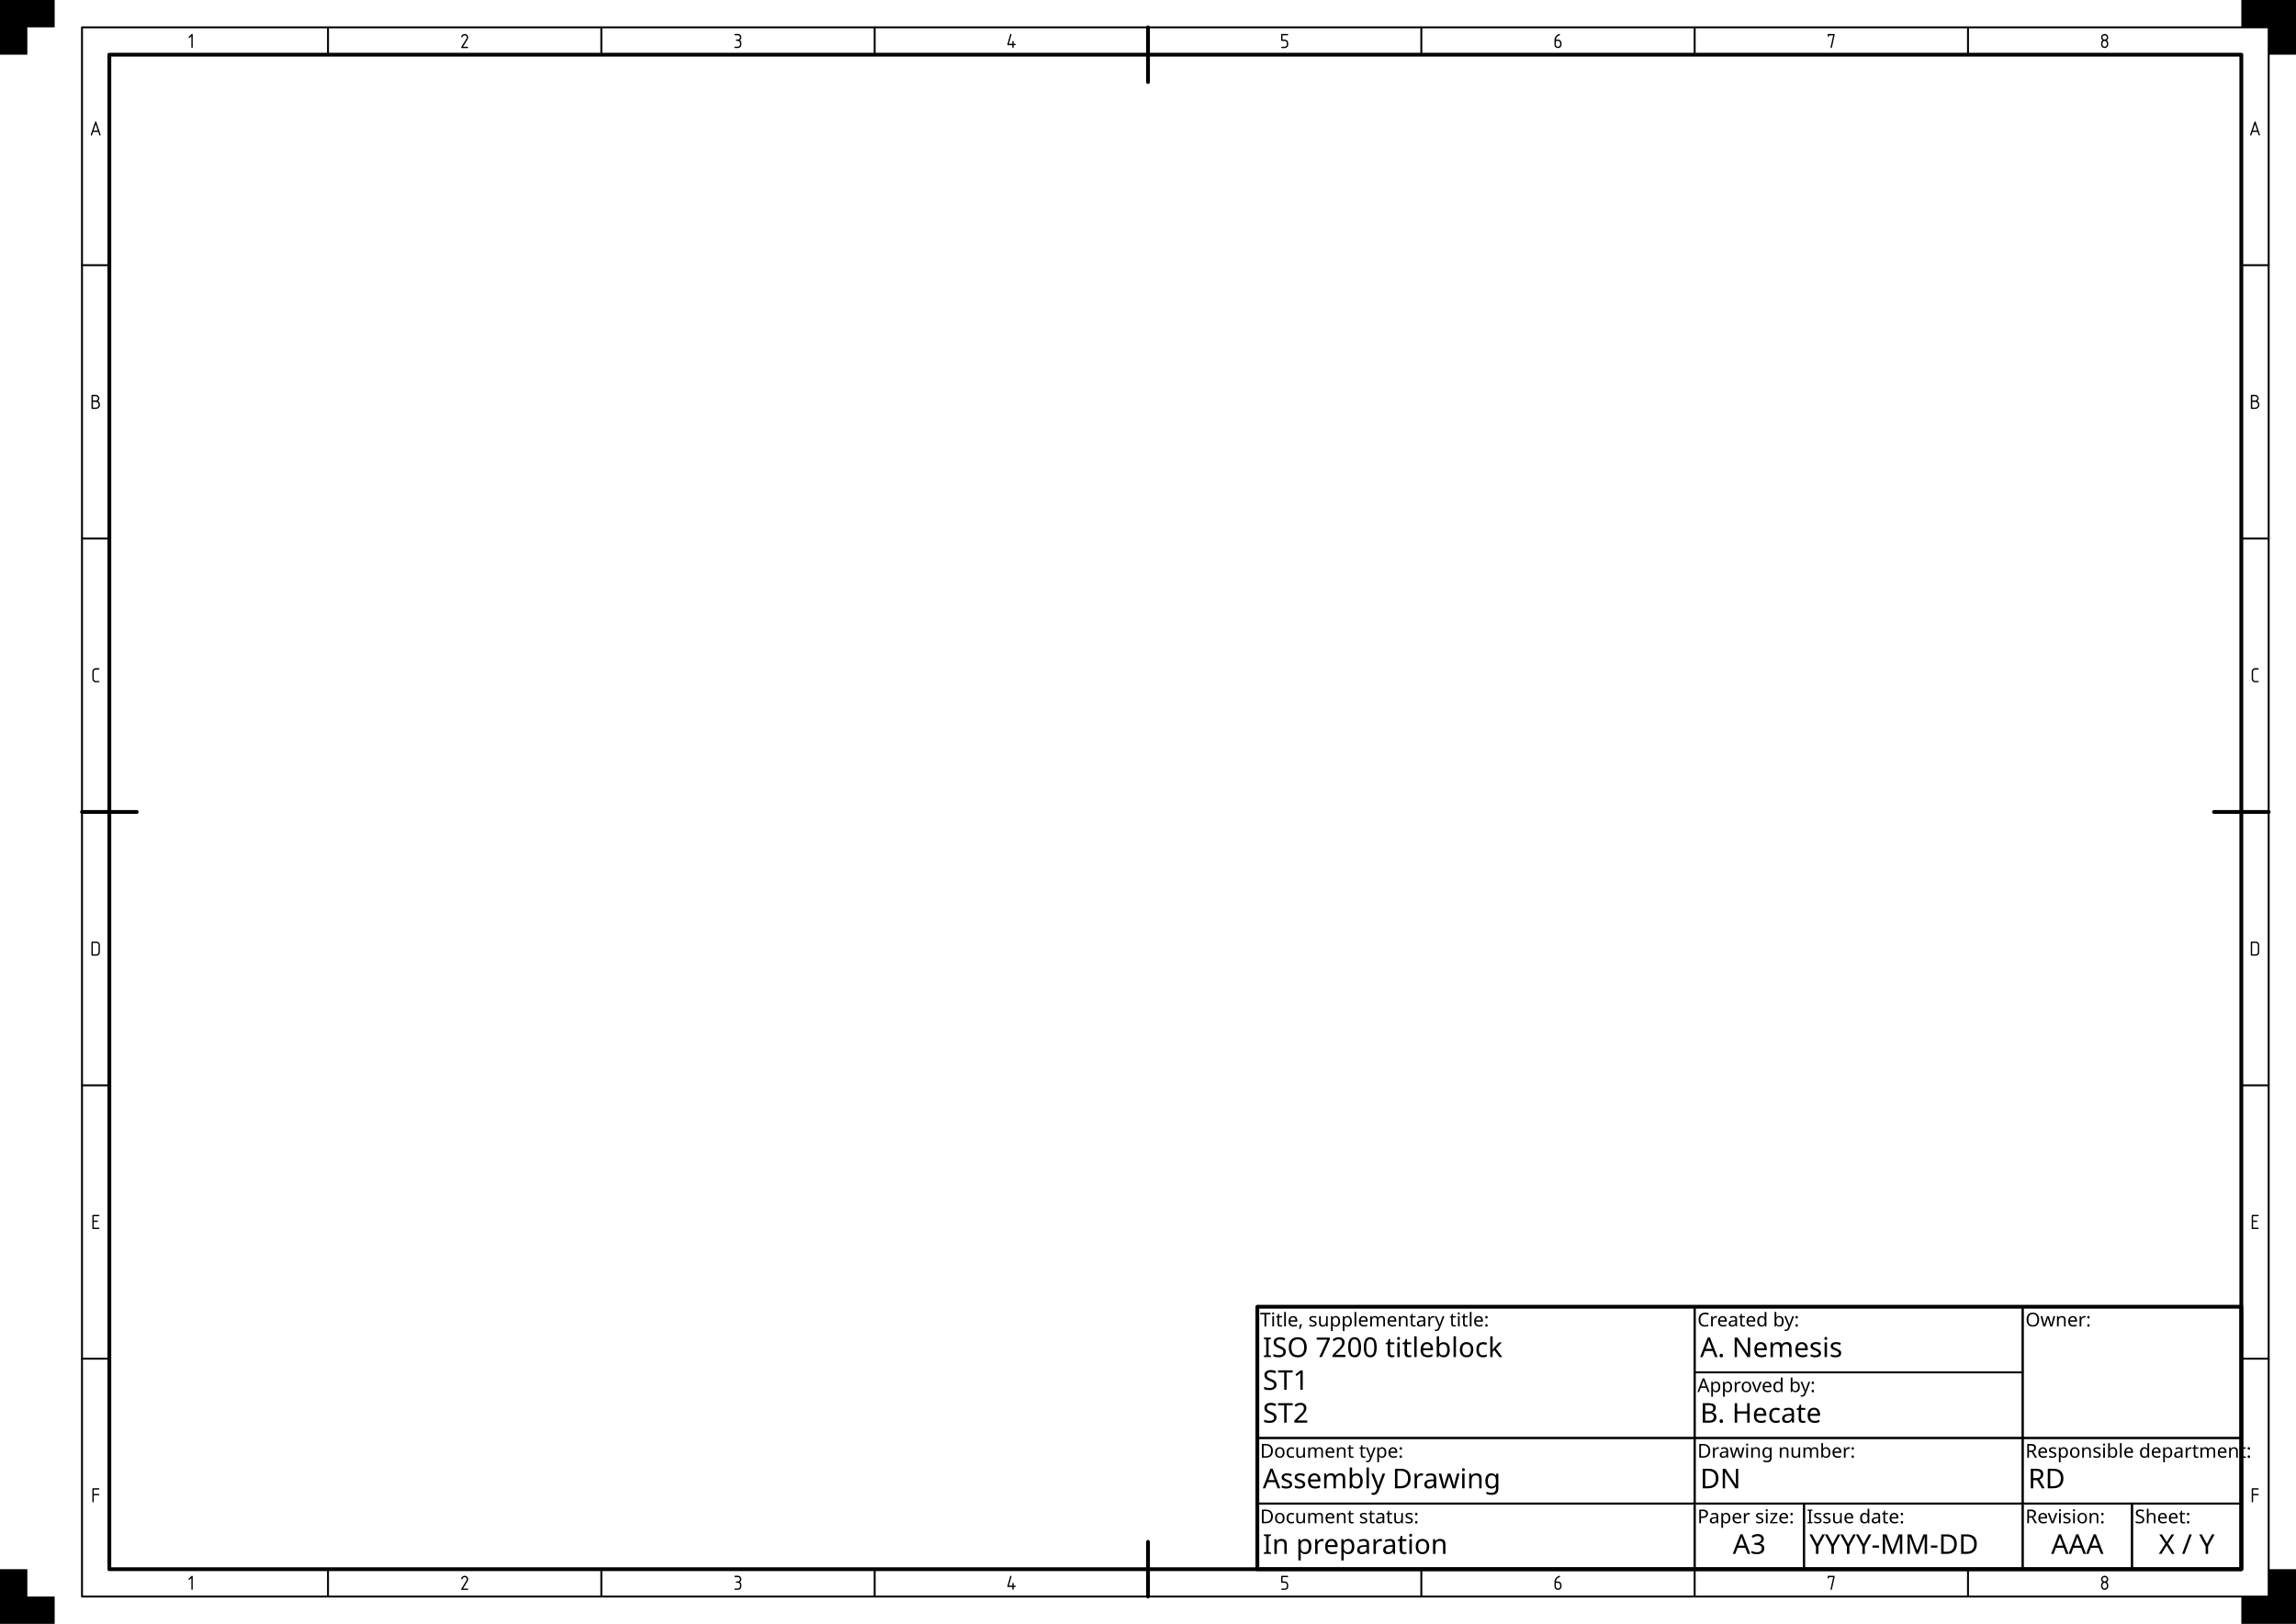
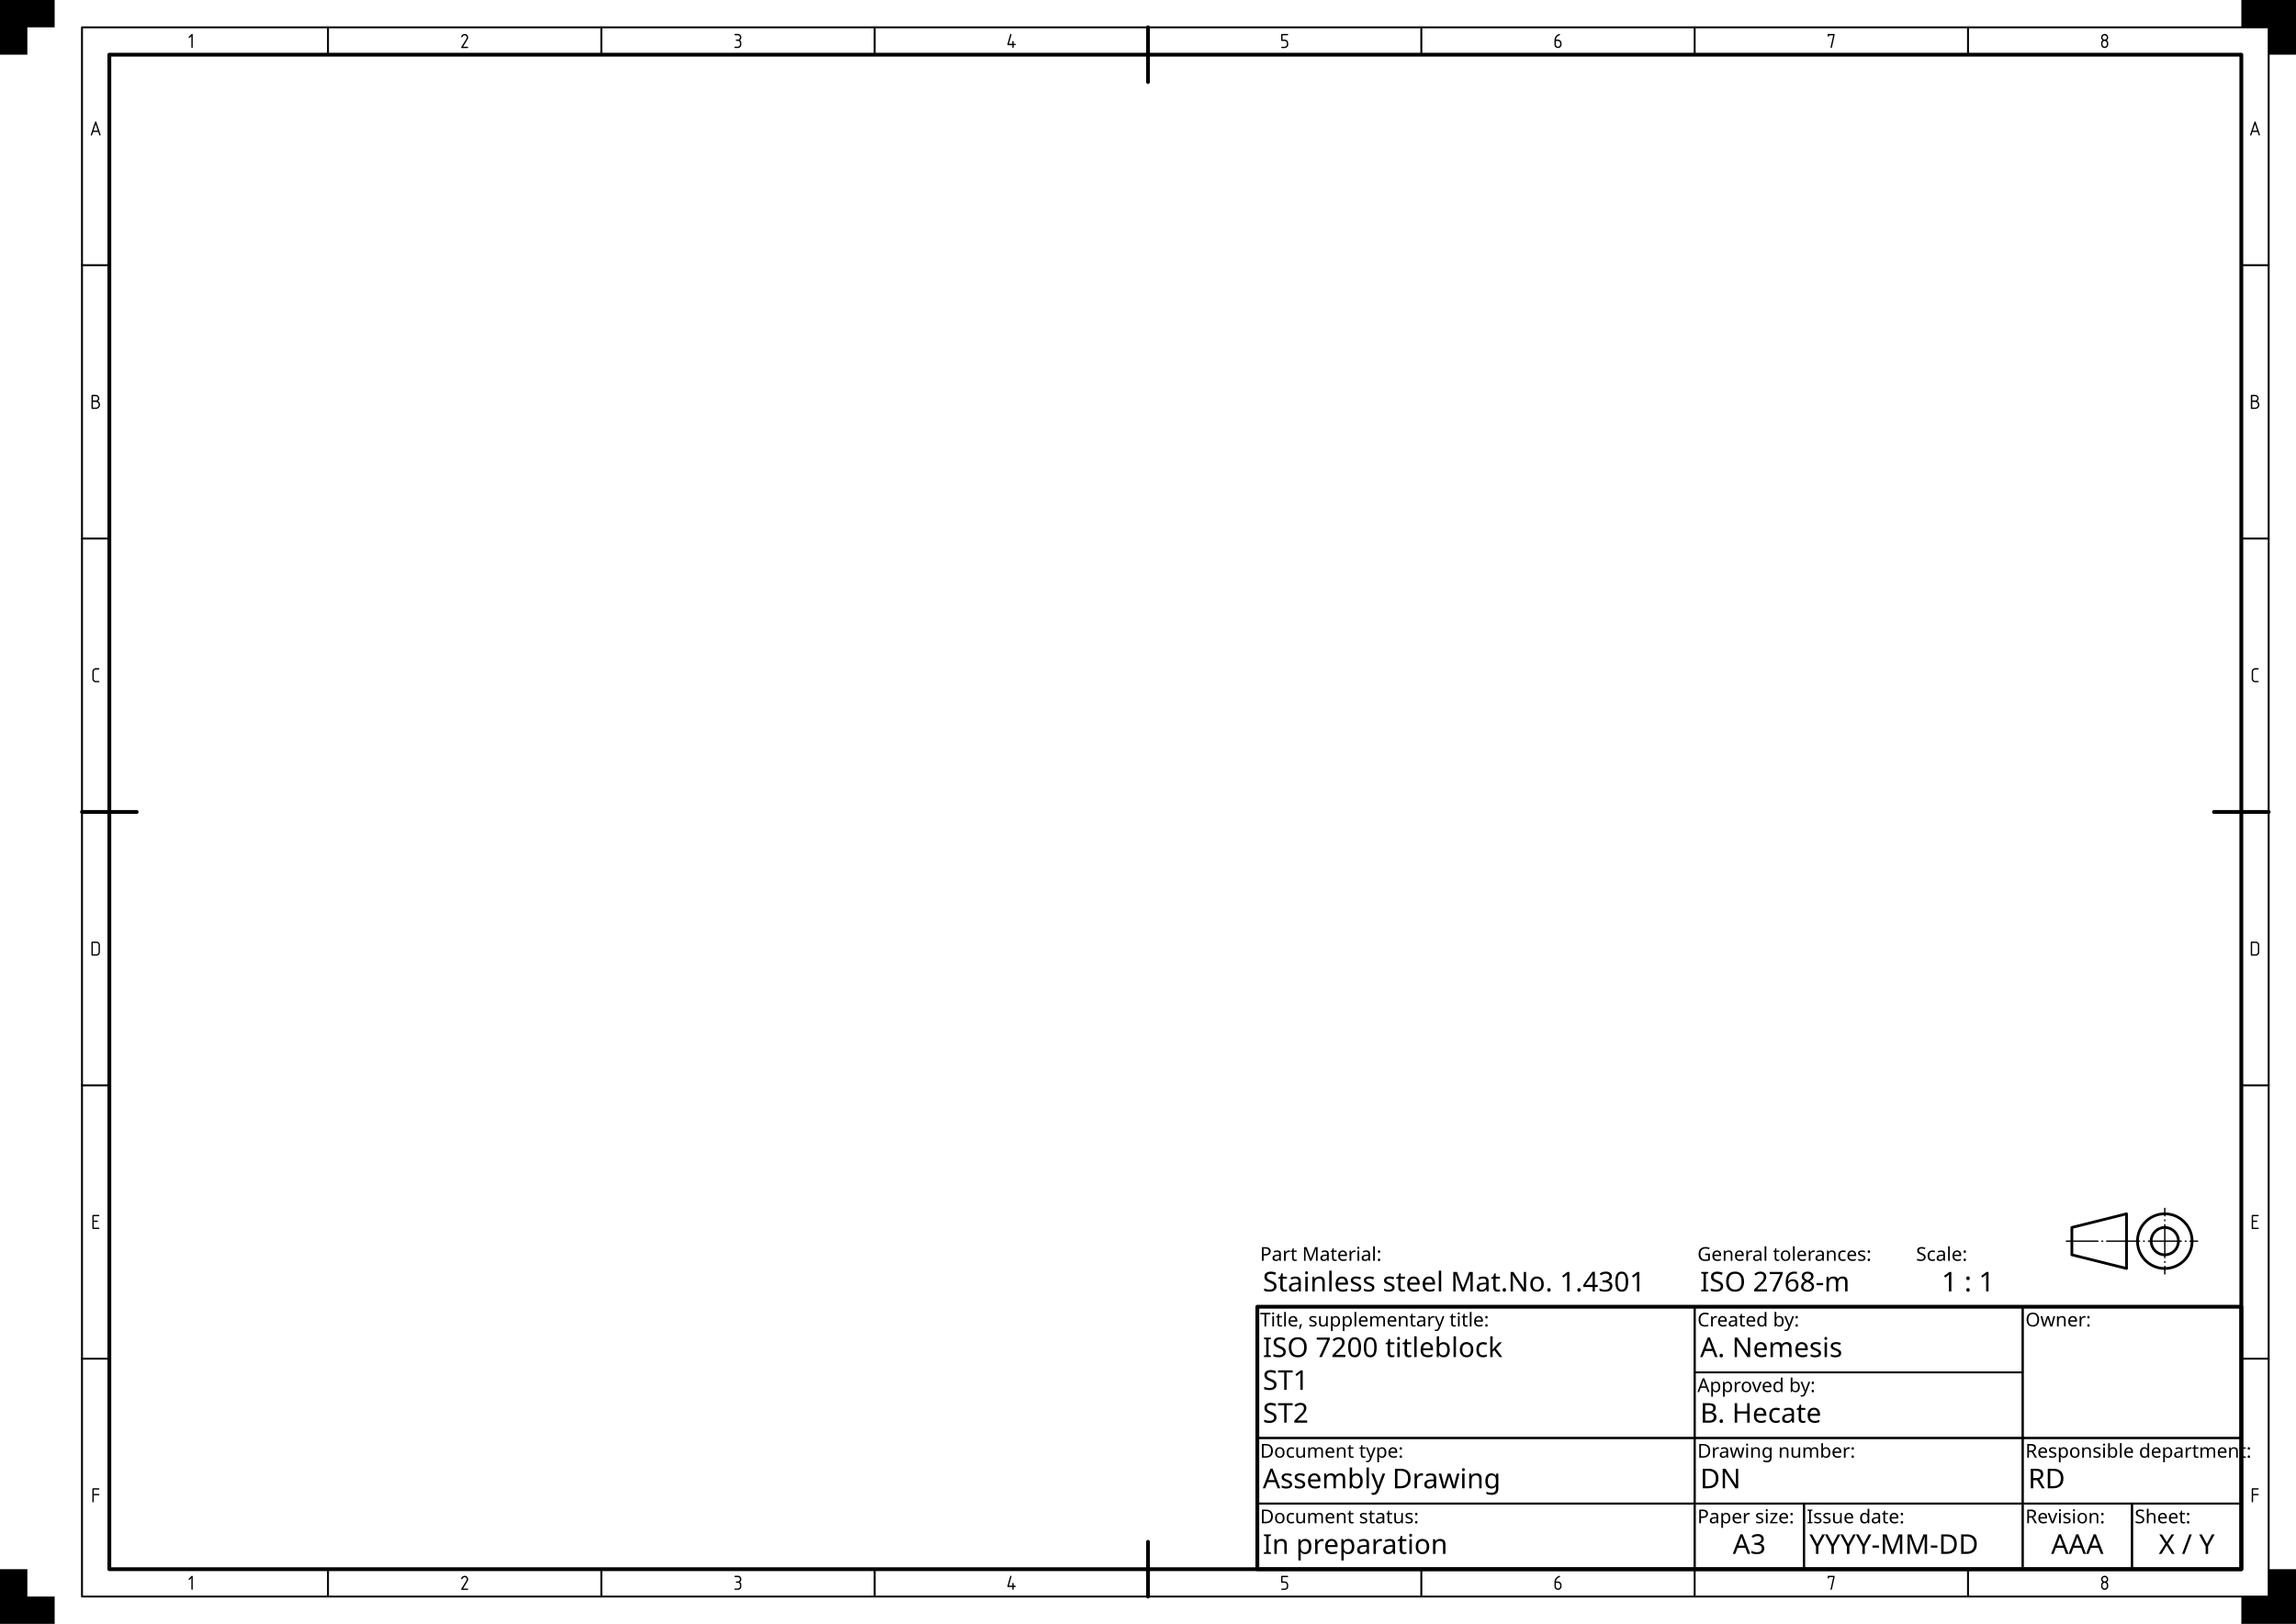
<svg xmlns="http://www.w3.org/2000/svg" xmlns:ns1="https://www.freecadweb.org/wiki/index.php?title=Svg_Namespace" width="420mm" height="297mm" viewBox="0 0 420 297" version="1.1" id="svg1">
  <rect id="Drawing space frame" x="20" y="10" width="390" height="277" style="fill:none;stroke:#000000;stroke-width:0.7;stroke-linecap:round;stroke-linejoin:round" />
  <g id="Centring marks" style="fill:none;stroke:#000000;stroke-width:0.7;stroke-linecap:round">
    <path id="Top" d="m 210,5 v 10" />
    <path id="Right" d="m 415,148.5 h -10" />
    <path id="Bottom" d="m 210,292 v -10" />
    <path id="Left" d="m 15,148.5 h 10" />
  </g>
  <g id="Grid reference system">
    <g id="Grid reference borders" style="fill:none;stroke:#000000;stroke-width:0.35;stroke-linecap:round;stroke-linejoin:round">
      <rect id="rect30" x="15" y="5" width="400" height="287" />
      <path id="path31" d="m 260,5 v 5" />
      <path id="path32" d="m 310,5 v 5" />
      <path id="path33" d="m 360,5 v 5" />
      <path id="path35" d="m 160,5 v 5" />
      <path id="path36" d="m 110,5 v 5" />
      <path id="path37" d="m 60,5 v 5" />
      <path id="path38" d="m 260,287 v 5" />
      <path id="path39" d="m 310,287 v 5" />
      <path id="path40" d="m 360,287 v 5" />
      <path id="path42" d="m 160,287 v 5" />
      <path id="path43" d="m 110,287 v 5" />
      <path id="path44" d="m 60,287 v 5" />
      <path id="path46" d="m 15,98.5 h 5" />
      <path id="path47" d="m 15,48.5 h 5" />
      <path id="path49" d="m 15,198.5 h 5" />
      <path id="path50" d="m 15,248.5 h 5" />
      <path id="path53" d="m 410,98.5 h 5" />
      <path id="path54" d="m 410,48.5 h 5" />
      <path id="path55" d="m 410,198.5 h 5" />
      <path id="path56" d="m 410,248.5 h 5" />
    </g>
    <g id="Grid reference markers" style="fill:#000000;stroke:none">
      <path id="text31" aria-label="5" d="m 234.352,6.337 q 0,-0.13 0.149,-0.13 0,0 1.005,0 0.142,0 0.142,0.123 0,0.123 -0.135,0.123 h -0.909 v 0.791 h 0.379 q 0.33,0 0.53,0.246 0.133,0.164 0.133,0.393 v 0.275 q 0,0.273 -0.186,0.446 -0.197,0.183 -0.434,0.183 h -0.533 q -0.132,0 -0.132,-0.12 0,-0.121 0.144,-0.121 h 0.475 q 0.215,0 0.33,-0.147 0.085,-0.109 0.085,-0.258 V 7.884 q 0,-0.154 -0.101,-0.267 -0.113,-0.126 -0.345,-0.126 h -0.472 q -0.125,0 -0.125,-0.145 z" />
      <path id="text32" aria-label="6" d="m 284.62,7.246 q 0,0 0.378,0 0.287,0 0.479,0.214 0.167,0.186 0.167,0.396 0,0 0,0.345 0,0.22 -0.214,0.427 -0.164,0.159 -0.463,0.159 -0.241,0 -0.427,-0.181 -0.183,-0.178 -0.183,-0.405 V 7.309 q 0,-0.39 0.299,-0.74 0.183,-0.214 0.485,-0.335 0.068,-0.027 0.116,-0.027 0.123,0 0.123,0.133 0,0.079 -0.108,0.116 -0.241,0.084 -0.379,0.222 -0.236,0.234 -0.273,0.567 z m -0.019,0.93 q 0,0.147 0.144,0.279 0.101,0.092 0.258,0.092 0.12,0 0.28,-0.121 0.113,-0.085 0.113,-0.256 V 7.909 q 0,-0.169 -0.116,-0.294 -0.111,-0.12 -0.279,-0.12 h -0.4 z" />
      <path id="text33" aria-label="7" d="m 335.471,6.207 q 0.144,0 0.144,0.12 0,0.038 -0.036,0.2 0,0 -0.473,2.141 -0.026,0.12 -0.118,0.12 -0.132,0 -0.132,-0.113 0,-0.024 0.005,-0.048 L 335.343,6.458 H 334.577 q 0,0 0,0.128 0,0.121 -0.125,0.121 -0.118,0 -0.118,-0.126 0,0 0,-0.26 0,-0.115 0.137,-0.115 z" />
      <path id="text34" aria-label="8" d="m 384.995,7.489 q -0.152,0 -0.268,0.109 -0.126,0.12 -0.126,0.273 v 0.311 q 0,0.126 0.149,0.267 0.089,0.084 0.248,0.084 0.138,0 0.275,-0.111 0.121,-0.099 0.121,-0.28 V 7.887 q 0,-0.145 -0.123,-0.285 -0.099,-0.113 -0.275,-0.113 z m -0.268,-0.935 q -0.125,0.13 -0.125,0.275 0,0.137 0.087,0.263 0.099,0.144 0.302,0.144 0.197,0 0.302,-0.12 0.104,-0.123 0.104,-0.275 0,-0.157 -0.135,-0.28 -0.12,-0.108 -0.275,-0.108 -0.164,0 -0.261,0.101 z m -0.115,0.807 q -0.258,-0.2 -0.258,-0.555 0,-0.284 0.231,-0.458 0.197,-0.149 0.419,-0.149 0.185,0 0.318,0.082 0.321,0.198 0.321,0.561 0,0.338 -0.258,0.525 0.261,0.208 0.261,0.511 v 0.292 q 0,0.248 -0.22,0.455 -0.167,0.157 -0.417,0.157 -0.284,0 -0.431,-0.145 -0.224,-0.22 -0.224,-0.456 V 7.863 q 0,-0.279 0.258,-0.502 z" />
      <path id="text35" aria-label="4" d="m 184.789,6.294 q 0.027,-0.096 0.126,-0.096 0.118,0 0.118,0.118 0,0.029 -0.012,0.068 l -0.467,1.627 h 0.624 V 7.639 q 0,-0.144 0.125,-0.144 0.121,0 0.121,0.154 v 0.364 q 0,0 0.263,0 0.125,0 0.125,0.135 0,0.109 -0.13,0.109 h -0.258 V 8.644 q 0,0.138 -0.126,0.138 -0.12,0 -0.12,-0.133 V 8.263 h -0.784 q -0.121,0 -0.121,-0.115 0,-0.038 0.024,-0.123 z" />
      <path id="text36" aria-label="3" d="m 134.496,6.199 q 0,0 0.535,0 0.232,0 0.417,0.2 0.171,0.185 0.171,0.432 0,0.311 -0.267,0.531 0.26,0.188 0.26,0.463 0,0 0,0.376 0,0.22 -0.19,0.41 -0.167,0.167 -0.438,0.167 0,0 -0.509,0 -0.145,0 -0.145,-0.126 0,-0.115 0.154,-0.115 0,0 0.451,0 0.207,0 0.326,-0.123 0.111,-0.115 0.111,-0.299 v -0.222 q 0,-0.174 -0.103,-0.282 -0.125,-0.132 -0.267,-0.132 h -0.26 q -0.142,0 -0.142,-0.128 0,-0.113 0.144,-0.113 h 0.231 q 0.161,0 0.275,-0.116 0.121,-0.123 0.121,-0.28 0,-0.161 -0.097,-0.26 -0.133,-0.135 -0.273,-0.135 h -0.506 q -0.159,0 -0.159,-0.128 0,-0.121 0.159,-0.121 z" />
      <path id="text37" aria-label="2" d="m 84.488,6.841 q -0.133,0 -0.133,-0.12 0,-0.038 0.031,-0.099 0.108,-0.212 0.248,-0.302 0.174,-0.113 0.367,-0.113 0.325,0 0.509,0.248 0.135,0.181 0.135,0.39 0,0.183 -0.113,0.366 l -0.829,1.338 h 0.81 q 0.128,0 0.128,0.128 0,0.111 -0.14,0.111 h -0.993 q -0.152,0 -0.152,-0.109 0,-0.048 0.022,-0.084 L 85.298,7.113 q 0.094,-0.152 0.094,-0.268 0,-0.147 -0.094,-0.256 -0.115,-0.133 -0.306,-0.133 -0.238,0 -0.385,0.28 -0.056,0.106 -0.12,0.106 z" />
      <path id="text38" aria-label="1" d="m 35.007,6.262 q 0.058,-0.055 0.121,-0.055 0.128,0 0.128,0.142 v 2.285 q 0,0.145 -0.123,0.145 -0.126,0 -0.126,-0.147 0,0 0,-2.015 l -0.297,0.297 q -0.046,0.046 -0.092,0.046 -0.13,0 -0.13,-0.115 0,-0.058 0.05,-0.108 z" />
      <path id="text39" aria-label="5" d="m 234.352,288.337 q 0,-0.13 0.149,-0.13 0,0 1.005,0 0.142,0 0.142,0.123 0,0.123 -0.135,0.123 h -0.909 v 0.791 h 0.379 q 0.33,0 0.53,0.246 0.133,0.164 0.133,0.393 v 0.275 q 0,0.273 -0.186,0.446 -0.197,0.183 -0.434,0.183 h -0.533 q -0.132,0 -0.132,-0.12 0,-0.121 0.144,-0.121 h 0.475 q 0.215,0 0.33,-0.147 0.085,-0.109 0.085,-0.258 v -0.258 q 0,-0.154 -0.101,-0.267 -0.113,-0.126 -0.345,-0.126 h -0.472 q -0.125,0 -0.125,-0.145 z" />
      <path id="text40" aria-label="6" d="m 284.62,289.246 q 0,0 0.378,0 0.287,0 0.479,0.214 0.167,0.186 0.167,0.396 0,0 0,0.345 0,0.22 -0.214,0.427 -0.164,0.159 -0.463,0.159 -0.241,0 -0.427,-0.181 -0.183,-0.178 -0.183,-0.405 v -0.892 q 0,-0.39 0.299,-0.74 0.183,-0.214 0.485,-0.335 0.068,-0.027 0.116,-0.027 0.123,0 0.123,0.133 0,0.079 -0.108,0.116 -0.241,0.084 -0.379,0.222 -0.236,0.234 -0.273,0.567 z m -0.019,0.93 q 0,0.147 0.144,0.279 0.101,0.092 0.258,0.092 0.12,0 0.28,-0.121 0.113,-0.086 0.113,-0.256 v -0.26 q 0,-0.169 -0.116,-0.294 -0.111,-0.12 -0.279,-0.12 h -0.4 z" />
      <path id="text41" aria-label="7" d="m 335.471,288.207 q 0.144,0 0.144,0.12 0,0.038 -0.036,0.2 0,0 -0.473,2.141 -0.026,0.12 -0.118,0.12 -0.132,0 -0.132,-0.113 0,-0.024 0.005,-0.048 l 0.482,-2.169 H 334.577 q 0,0 0,0.128 0,0.121 -0.125,0.121 -0.118,0 -0.118,-0.126 0,0 0,-0.26 0,-0.115 0.137,-0.115 z" />
      <path id="text42" aria-label="8" d="m 384.995,289.489 q -0.152,0 -0.268,0.109 -0.126,0.12 -0.126,0.273 v 0.311 q 0,0.126 0.149,0.267 0.089,0.084 0.248,0.084 0.138,0 0.275,-0.111 0.121,-0.099 0.121,-0.28 v -0.255 q 0,-0.145 -0.123,-0.285 -0.099,-0.113 -0.275,-0.113 z m -0.268,-0.935 q -0.125,0.13 -0.125,0.275 0,0.137 0.087,0.263 0.099,0.144 0.302,0.144 0.197,0 0.302,-0.12 0.104,-0.123 0.104,-0.275 0,-0.157 -0.135,-0.28 -0.12,-0.108 -0.275,-0.108 -0.164,0 -0.261,0.101 z m -0.115,0.807 q -0.258,-0.2 -0.258,-0.555 0,-0.284 0.231,-0.458 0.197,-0.149 0.419,-0.149 0.185,0 0.318,0.082 0.321,0.198 0.321,0.561 0,0.338 -0.258,0.525 0.261,0.208 0.261,0.511 v 0.292 q 0,0.248 -0.22,0.455 -0.167,0.157 -0.417,0.157 -0.284,0 -0.431,-0.145 -0.224,-0.22 -0.224,-0.456 v -0.316 q 0,-0.279 0.258,-0.502 z" />
      <path id="text43" aria-label="4" d="m 184.789,288.294 q 0.027,-0.096 0.126,-0.096 0.118,0 0.118,0.118 0,0.029 -0.012,0.068 l -0.467,1.627 h 0.624 v -0.373 q 0,-0.144 0.125,-0.144 0.121,0 0.121,0.154 v 0.364 q 0,0 0.263,0 0.125,0 0.125,0.135 0,0.109 -0.13,0.109 h -0.258 v 0.386 q 0,0.138 -0.126,0.138 -0.12,0 -0.12,-0.133 v -0.386 h -0.784 q -0.121,0 -0.121,-0.115 0,-0.038 0.024,-0.123 z" />
      <path id="text44" aria-label="3" d="m 134.496,288.199 q 0,0 0.535,0 0.232,0 0.417,0.2 0.171,0.185 0.171,0.432 0,0.311 -0.267,0.531 0.26,0.188 0.26,0.463 0,0 0,0.376 0,0.22 -0.19,0.41 -0.167,0.167 -0.438,0.167 0,0 -0.509,0 -0.145,0 -0.145,-0.126 0,-0.115 0.154,-0.115 0,0 0.451,0 0.207,0 0.326,-0.123 0.111,-0.115 0.111,-0.299 v -0.222 q 0,-0.174 -0.103,-0.282 -0.125,-0.132 -0.267,-0.132 h -0.26 q -0.142,0 -0.142,-0.128 0,-0.113 0.144,-0.113 h 0.231 q 0.161,0 0.275,-0.116 0.121,-0.123 0.121,-0.28 0,-0.161 -0.097,-0.26 -0.133,-0.135 -0.273,-0.135 h -0.506 q -0.159,0 -0.159,-0.128 0,-0.121 0.159,-0.121 z" />
      <path id="text45" aria-label="2" d="m 84.488,288.841 q -0.133,0 -0.133,-0.12 0,-0.038 0.031,-0.099 0.108,-0.212 0.248,-0.302 0.174,-0.113 0.367,-0.113 0.325,0 0.509,0.248 0.135,0.181 0.135,0.39 0,0.183 -0.113,0.366 l -0.829,1.338 h 0.81 q 0.128,0 0.128,0.128 0,0.111 -0.14,0.111 h -0.993 q -0.152,0 -0.152,-0.109 0,-0.048 0.022,-0.084 l 0.919,-1.482 q 0.094,-0.152 0.094,-0.268 0,-0.147 -0.094,-0.256 -0.115,-0.133 -0.306,-0.133 -0.238,0 -0.385,0.28 -0.056,0.106 -0.12,0.106 z" />
      <path id="text46" aria-label="1" d="m 35.007,288.262 q 0.058,-0.055 0.121,-0.055 0.128,0 0.128,0.142 v 2.285 q 0,0.145 -0.123,0.145 -0.126,0 -0.126,-0.147 0,0 0,-2.015 l -0.297,0.297 q -0.046,0.046 -0.092,0.046 -0.13,0 -0.13,-0.115 0,-0.058 0.05,-0.108 z" />
      <path id="text47" aria-label="C" d="m 17.531,122.199 q 0,0 0.523,0 0.126,0 0.126,0.128 0,0.13 -0.137,0.13 h -0.514 q -0.144,0 -0.279,0.125 -0.103,0.096 -0.103,0.256 v 1.306 q 0,0.161 0.108,0.277 0.113,0.12 0.234,0.12 h 0.574 q 0.123,0 0.123,0.125 0,0.118 -0.125,0.118 h -0.583 q -0.236,0 -0.441,-0.227 -0.14,-0.156 -0.14,-0.398 v -1.338 q 0,-0.256 0.202,-0.446 0.185,-0.174 0.431,-0.174 z" />
      <path id="text48" aria-label="B" d="m 18.296,74.002 q 0,0.376 -0.239,0.581 -0.238,0.205 -0.449,0.205 h -0.75 q -0.12,0 -0.12,-0.156 v -2.264 q 0,-0.161 0.159,-0.161 h 0.533 q 0.325,0 0.473,0.13 0.26,0.227 0.26,0.516 0,0.314 -0.239,0.502 0.159,0.092 0.265,0.265 0.108,0.173 0.108,0.381 z m -1.295,-0.492 v 1.041 h 0.533 q 0.232,0 0.373,-0.161 0.14,-0.161 0.14,-0.355 0,-0.195 -0.132,-0.361 -0.13,-0.164 -0.376,-0.164 z m 0,-1.048 v 0.781 h 0.521 q 0.197,0 0.294,-0.106 0.099,-0.108 0.099,-0.267 0,-0.161 -0.104,-0.284 -0.104,-0.125 -0.296,-0.125 z" />
      <path id="text49" aria-label="A" d="m 17.389,22.301 q 0.031,-0.094 0.12,-0.094 0.085,0 0.116,0.094 L 18.389,24.598 q 0.015,0.046 0.015,0.075 0,0.101 -0.123,0.115 -0.091,0 -0.128,-0.113 0,0 -0.174,-0.54 h -0.947 l -0.186,0.554 q -0.036,0.104 -0.116,0.104 -0.133,0 -0.133,-0.125 0,-0.017 0.038,-0.128 z m 0.113,0.426 -0.393,1.167 h 0.788 z" />
      <path id="text50" aria-label="D" d="m 16.978,174.542 q 0,0 0.593,0 0.229,0 0.342,-0.118 0.115,-0.12 0.115,-0.292 v -1.283 q 0,-0.152 -0.111,-0.273 -0.111,-0.121 -0.294,-0.121 h -0.644 z m -0.251,-2.194 q 0,-0.14 0.142,-0.14 h 0.802 q 0.236,0 0.419,0.185 0.185,0.185 0.185,0.419 v 1.379 q 0,0.234 -0.185,0.417 -0.185,0.181 -0.395,0.181 h -0.853 q -0.115,0 -0.115,-0.152 z" />
      <path id="text51" aria-label="E" d="m 17.145,224.533 h 0.911 q 0.126,0 0.126,0.123 0,0.123 -0.121,0.123 h -1.049 q -0.113,0 -0.113,-0.128 v -2.319 q 0,-0.133 0.152,-0.133 h 0.996 q 0.138,0 0.138,0.125 0,0.123 -0.138,0.123 h -0.902 v 0.796 h 0.66 q 0.125,0 0.125,0.123 0,0.116 -0.121,0.116 h -0.663 z" />
      <path id="text52" aria-label="F" d="m 17.152,273.484 v 1.157 q 0,0.14 -0.128,0.14 -0.125,0 -0.125,-0.142 0,0 0,-2.321 0,-0.12 0.133,-0.12 0,0 1.019,0 0.135,0 0.135,0.123 0,0.123 -0.133,0.123 h -0.899 v 0.79 h 0.899 q 0.133,0 0.133,0.125 0,0.125 -0.135,0.125 z" />
      <path id="text53" aria-label="C" d="m 412.531,122.199 q 0,0 0.523,0 0.126,0 0.126,0.128 0,0.13 -0.137,0.13 h -0.514 q -0.144,0 -0.279,0.125 -0.103,0.096 -0.103,0.256 v 1.306 q 0,0.161 0.108,0.277 0.113,0.12 0.234,0.12 h 0.574 q 0.123,0 0.123,0.125 0,0.118 -0.125,0.118 h -0.583 q -0.236,0 -0.441,-0.227 -0.14,-0.156 -0.14,-0.398 v -1.338 q 0,-0.256 0.202,-0.446 0.185,-0.174 0.431,-0.174 z" />
      <path id="text54" aria-label="B" d="m 413.296,74.002 q 0,0.376 -0.239,0.581 -0.238,0.205 -0.449,0.205 h -0.75 q -0.12,0 -0.12,-0.156 v -2.264 q 0,-0.161 0.159,-0.161 h 0.533 q 0.325,0 0.473,0.13 0.26,0.227 0.26,0.516 0,0.314 -0.239,0.502 0.159,0.092 0.265,0.265 0.108,0.173 0.108,0.381 z m -1.295,-0.492 v 1.041 h 0.533 q 0.232,0 0.373,-0.161 0.14,-0.161 0.14,-0.355 0,-0.195 -0.132,-0.361 -0.13,-0.164 -0.376,-0.164 z m 0,-1.048 v 0.781 h 0.521 q 0.197,0 0.294,-0.106 0.099,-0.108 0.099,-0.267 0,-0.161 -0.104,-0.284 -0.104,-0.125 -0.296,-0.125 z" />
      <path id="text55" aria-label="A" d="m 412.389,22.301 q 0.031,-0.094 0.12,-0.094 0.086,0 0.116,0.094 l 0.764,2.297 q 0.015,0.046 0.015,0.075 0,0.101 -0.123,0.115 -0.091,0 -0.128,-0.113 0,0 -0.174,-0.54 h -0.947 l -0.186,0.554 q -0.036,0.104 -0.116,0.104 -0.133,0 -0.133,-0.125 0,-0.017 0.038,-0.128 z m 0.113,0.426 -0.393,1.167 h 0.788 z" />
      <path id="text56" aria-label="D" d="m 411.978,174.542 q 0,0 0.593,0 0.229,0 0.342,-0.118 0.115,-0.12 0.115,-0.292 v -1.283 q 0,-0.152 -0.111,-0.273 -0.111,-0.121 -0.294,-0.121 h -0.644 z m -0.251,-2.194 q 0,-0.14 0.142,-0.14 h 0.802 q 0.236,0 0.419,0.185 0.185,0.185 0.185,0.419 v 1.379 q 0,0.234 -0.185,0.417 -0.185,0.181 -0.395,0.181 h -0.853 q -0.115,0 -0.115,-0.152 z" />
      <path id="text57" aria-label="E" d="m 412.145,224.533 h 0.911 q 0.126,0 0.126,0.123 0,0.123 -0.121,0.123 h -1.049 q -0.113,0 -0.113,-0.128 v -2.319 q 0,-0.133 0.152,-0.133 h 0.996 q 0.138,0 0.138,0.125 0,0.123 -0.138,0.123 h -0.902 v 0.796 h 0.66 q 0.125,0 0.125,0.123 0,0.116 -0.121,0.116 h -0.663 z" />
      <path id="text58" aria-label="F" d="m 412.152,273.484 v 1.157 q 0,0.14 -0.128,0.14 -0.125,0 -0.125,-0.142 0,0 0,-2.321 0,-0.12 0.133,-0.12 0,0 1.019,0 0.135,0 0.135,0.123 0,0.123 -0.133,0.123 h -0.899 v 0.79 h 0.899 q 0.133,0 0.133,0.125 0,0.125 -0.135,0.125 z" />
    </g>
  </g>
  <g id="Trimming marks" style="fill:#000000;stroke:none">&gt;
    <path id="Top left" d="m 0,0 h 10 v 5 h -5 v 5 h -5 z" />
    <path id="Top right" d="m 420,0 h -10 v 5 h 5 v 5 h 5 z" />
    <path id="Bottom right" d="m 420,297 h -10 v -5 h 5 v -5 h 5 z" />
    <path id="Bottom left" d="m 0,297 h 10 v -5 h -5 v -5 h -5 z" />
  </g>
  <g id="Title block">
    <g id="Borders" style="fill:none;stroke:#000000;stroke-width:0.35;stroke-linecap:round;stroke-linejoin:round">
      <rect id="Frame" x="230" y="239" width="180" height="48" style="stroke-width:0.7" />
      <rect id="Owner border" x="370" y="239" width="40" height="24" />
      <rect id="Identification number border" x="310" y="263" width="60" height="12" />
      <rect id="Revision index border" x="370" y="275" width="20" height="12" />
      <rect id="Date of issue border" x="330" y="275" width="40" height="12" />
      <rect id="Sheet number border" x="390" y="275" width="20" height="12" />
      <rect id="Title border" x="230" y="239" width="80" height="24" />
      <rect id="Responsible department border" x="370" y="263" width="40" height="12" />
      <rect id="Approval person border" x="310" y="251" width="60" height="12" />
      <rect id="Document type border" x="230" y="263" width="80" height="12" />
      <rect id="Creator border" x="310" y="239" width="60" height="12" />
      <rect id="Document status border" x="230" y="275" width="80" height="12" />
      <rect id="Paper size border" x="310" y="275" width="20" height="12" />
    </g>
    <g id="Labels" style="font-size:3.5px;font-family:osifont;text-anchor:start;fill:#000000;stroke:none">
      <text id="Owner label" x="370.5" y="242.6">Owner:</text>
      <text id="Identification number label" x="310.5" y="266.6">Drawing number:</text>
      <text id="Revision index label" x="370.5" y="278.6">Revision:</text>
      <text id="Date of issue label" x="330.5" y="278.6">Issue date:</text>
      <text id="Sheet number label" x="390.5" y="278.6">Sheet:</text>
      <text id="Title label" x="230.5" y="242.6">Title, supplementary title:</text>
      <text id="Responsible department label" x="370.5" y="266.6">Responsible department:</text>
      <text id="Approval person label" x="310.5" y="254.6">Approved by:</text>
      <text id="Document type label" x="230.5" y="266.6">Document type:</text>
      <text id="Creator label" x="310.5" y="242.6">Created by:</text>
      <text id="Document status label" x="230.5" y="278.6">Document status:</text>
      <text id="Paper size label" x="310.5" y="278.6">Paper size:</text>
+       <text id="Sheet scale label" x="350.5" y="230.6">Scale:</text>
+       <text id="General tolerances label" x="310.5" y="230.6">General tolerances:</text>
+       <text id="Part material label" x="230.5" y="230.6">Part Material:</text>
    </g>
    <g id="Data fields" style="font-size:5px;font-family:osifont;text-anchor:start;fill:#000000;stroke:none">
      <text id="Identification number data field" x="311" y="272.2" ns1:editable="drawing_number">
        <tspan>DN</tspan>
      </text>
      <text id="Revision index data field" x="380" y="284.2" ns1:editable="revision_index" style="text-align:center;text-anchor:middle">
        <tspan>AAA</tspan>
      </text>
      <text id="Date of issue data field" x="331" y="284.2" ns1:editable="issue_date">
        <tspan>YYYY-MM-DD</tspan>
      </text>
      <text id="Sheet number data field" x="400" y="284.2" ns1:editable="sheet_number" style="text-align:center;text-anchor:middle">
        <tspan>X / Y</tspan>
      </text>
      <text id="Title data field" x="231" y="248.2" ns1:editable="title">
        <tspan>ISO 7200 titleblock</tspan>
      </text>
      <text id="Supplementary title 1 data field" x="231" y="254.2" ns1:editable="supplementary_title_1">
        <tspan>ST1</tspan>
      </text>
      <text id="Supplementary title 2 data field" x="231" y="260.2" ns1:editable="supplementary_title_2">
        <tspan>ST2</tspan>
      </text>
      <text id="Responsible department data field" x="371" y="272.2" ns1:editable="responsible_department">
        <tspan>RD</tspan>
      </text>
      <text id="Approval person data field" x="311" y="260.2" ns1:editable="approved_by">
        <tspan>B. Hecate</tspan>
      </text>
      <text id="Document type data field" x="231" y="272.2" ns1:editable="document_type">
        <tspan>Assembly Drawing</tspan>
      </text>
      <text id="Creator data field" x="311" y="248.2" ns1:editable="created_by">
        <tspan>A. Nemesis</tspan>
      </text>
      <text id="Document status data field" x="231" y="284.2" ns1:editable="document_status">
        <tspan>In preparation</tspan>
      </text>
      <text id="Paper size data field" x="320" y="284.2" style="text-align:center;text-anchor:middle">A3</text>
+       <text id="Sheet scale data field" x="360" y="236.2" style="text-align:center;text-anchor:middle" ns1:editable="page_scale">
+         <tspan>1 : 1</tspan>
+       </text>
+       <text id="General tolerances data field" x="311" y="236.2" ns1:editable="general_tolerances">
+         <tspan>ISO 2768-m</tspan>
+       </text>
+       <text id="Part material data field" x="231" y="236.2" ns1:editable="general_notes">
+         <tspan>Stainless steel Mat.No. 1.4301</tspan>
+       </text>
+     </g>
+     <g id="Outlines" style="fill:none;stroke:#000000;stroke-width:0.5;stroke-linecap:round;stroke-linejoin:round">
+       <path id="Trapezoid" d="m 389,222 -10,2.5 v 5 l 10,2.5 z" />
+       <circle id="Inner circle" cx="396" r="2.5" cy="227" />
+       <circle id="Outer circle" cx="396" r="5" cy="227" />
+     </g>
+     <g id="Centre lines" style="fill:none;stroke:#000000;stroke-width:0.25;stroke-linecap:round;stroke-linejoin:round;stroke-dasharray:6, 0.75, 0.125, 0.75">
+       <path id="Horizontal" d="m 378,227 h 24" style="stroke-dashoffset:0.25" />
+       <path id="Vertical" d="m 396,233 v -12" style="stroke-dashoffset:4.625" />
    </g>
  </g>
</svg>
